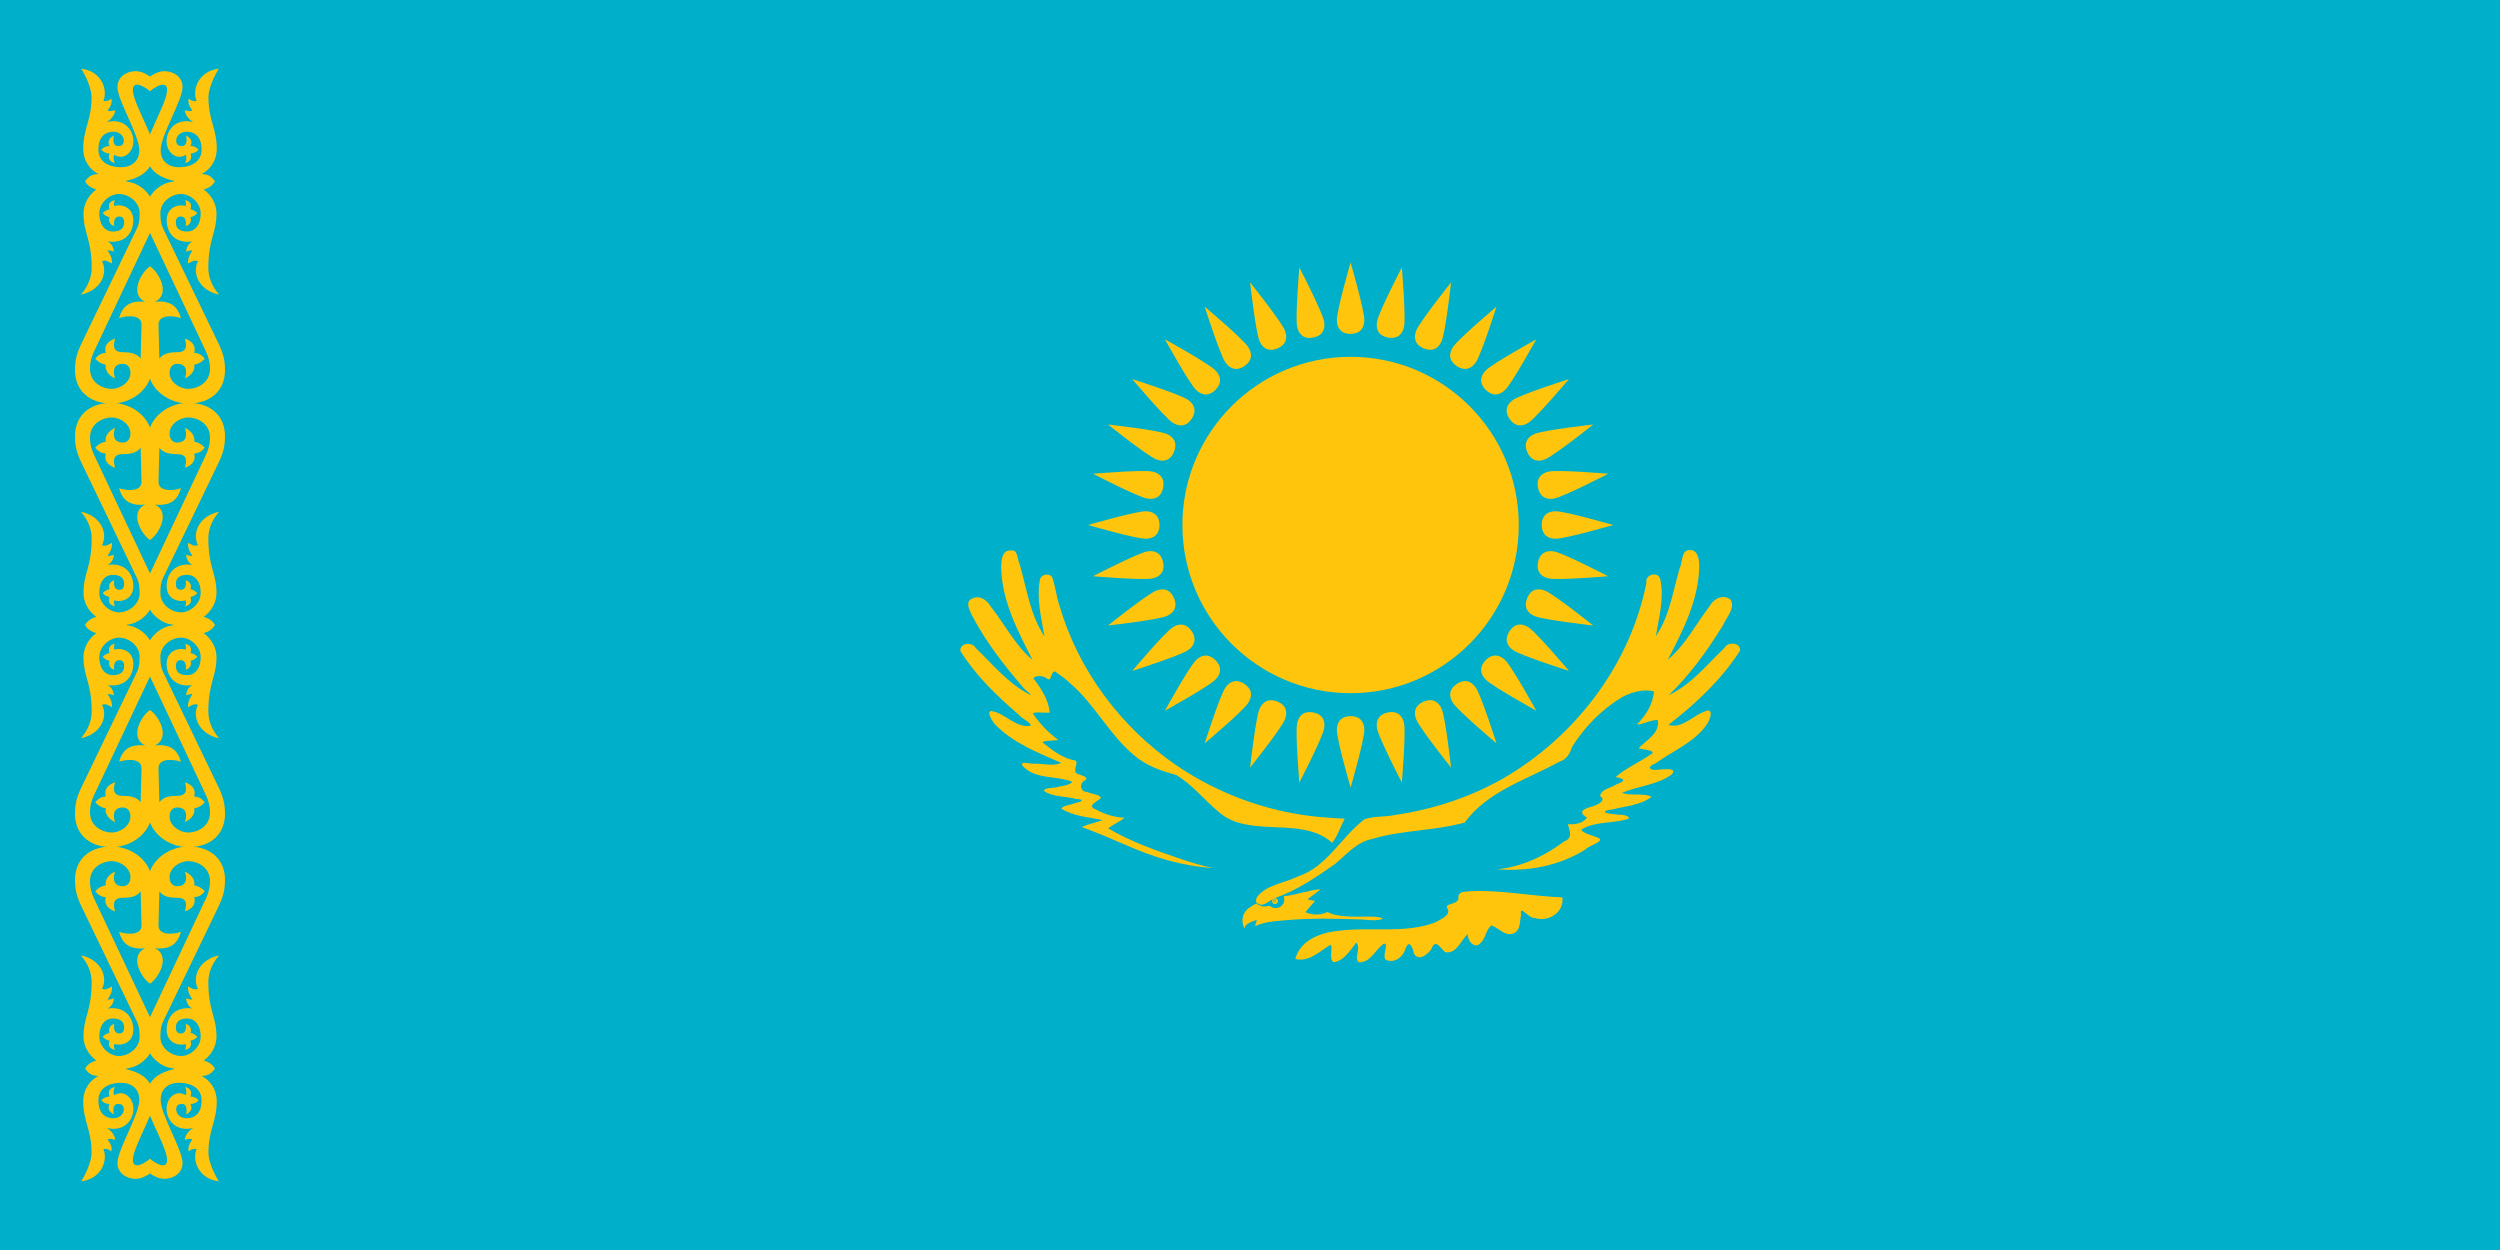
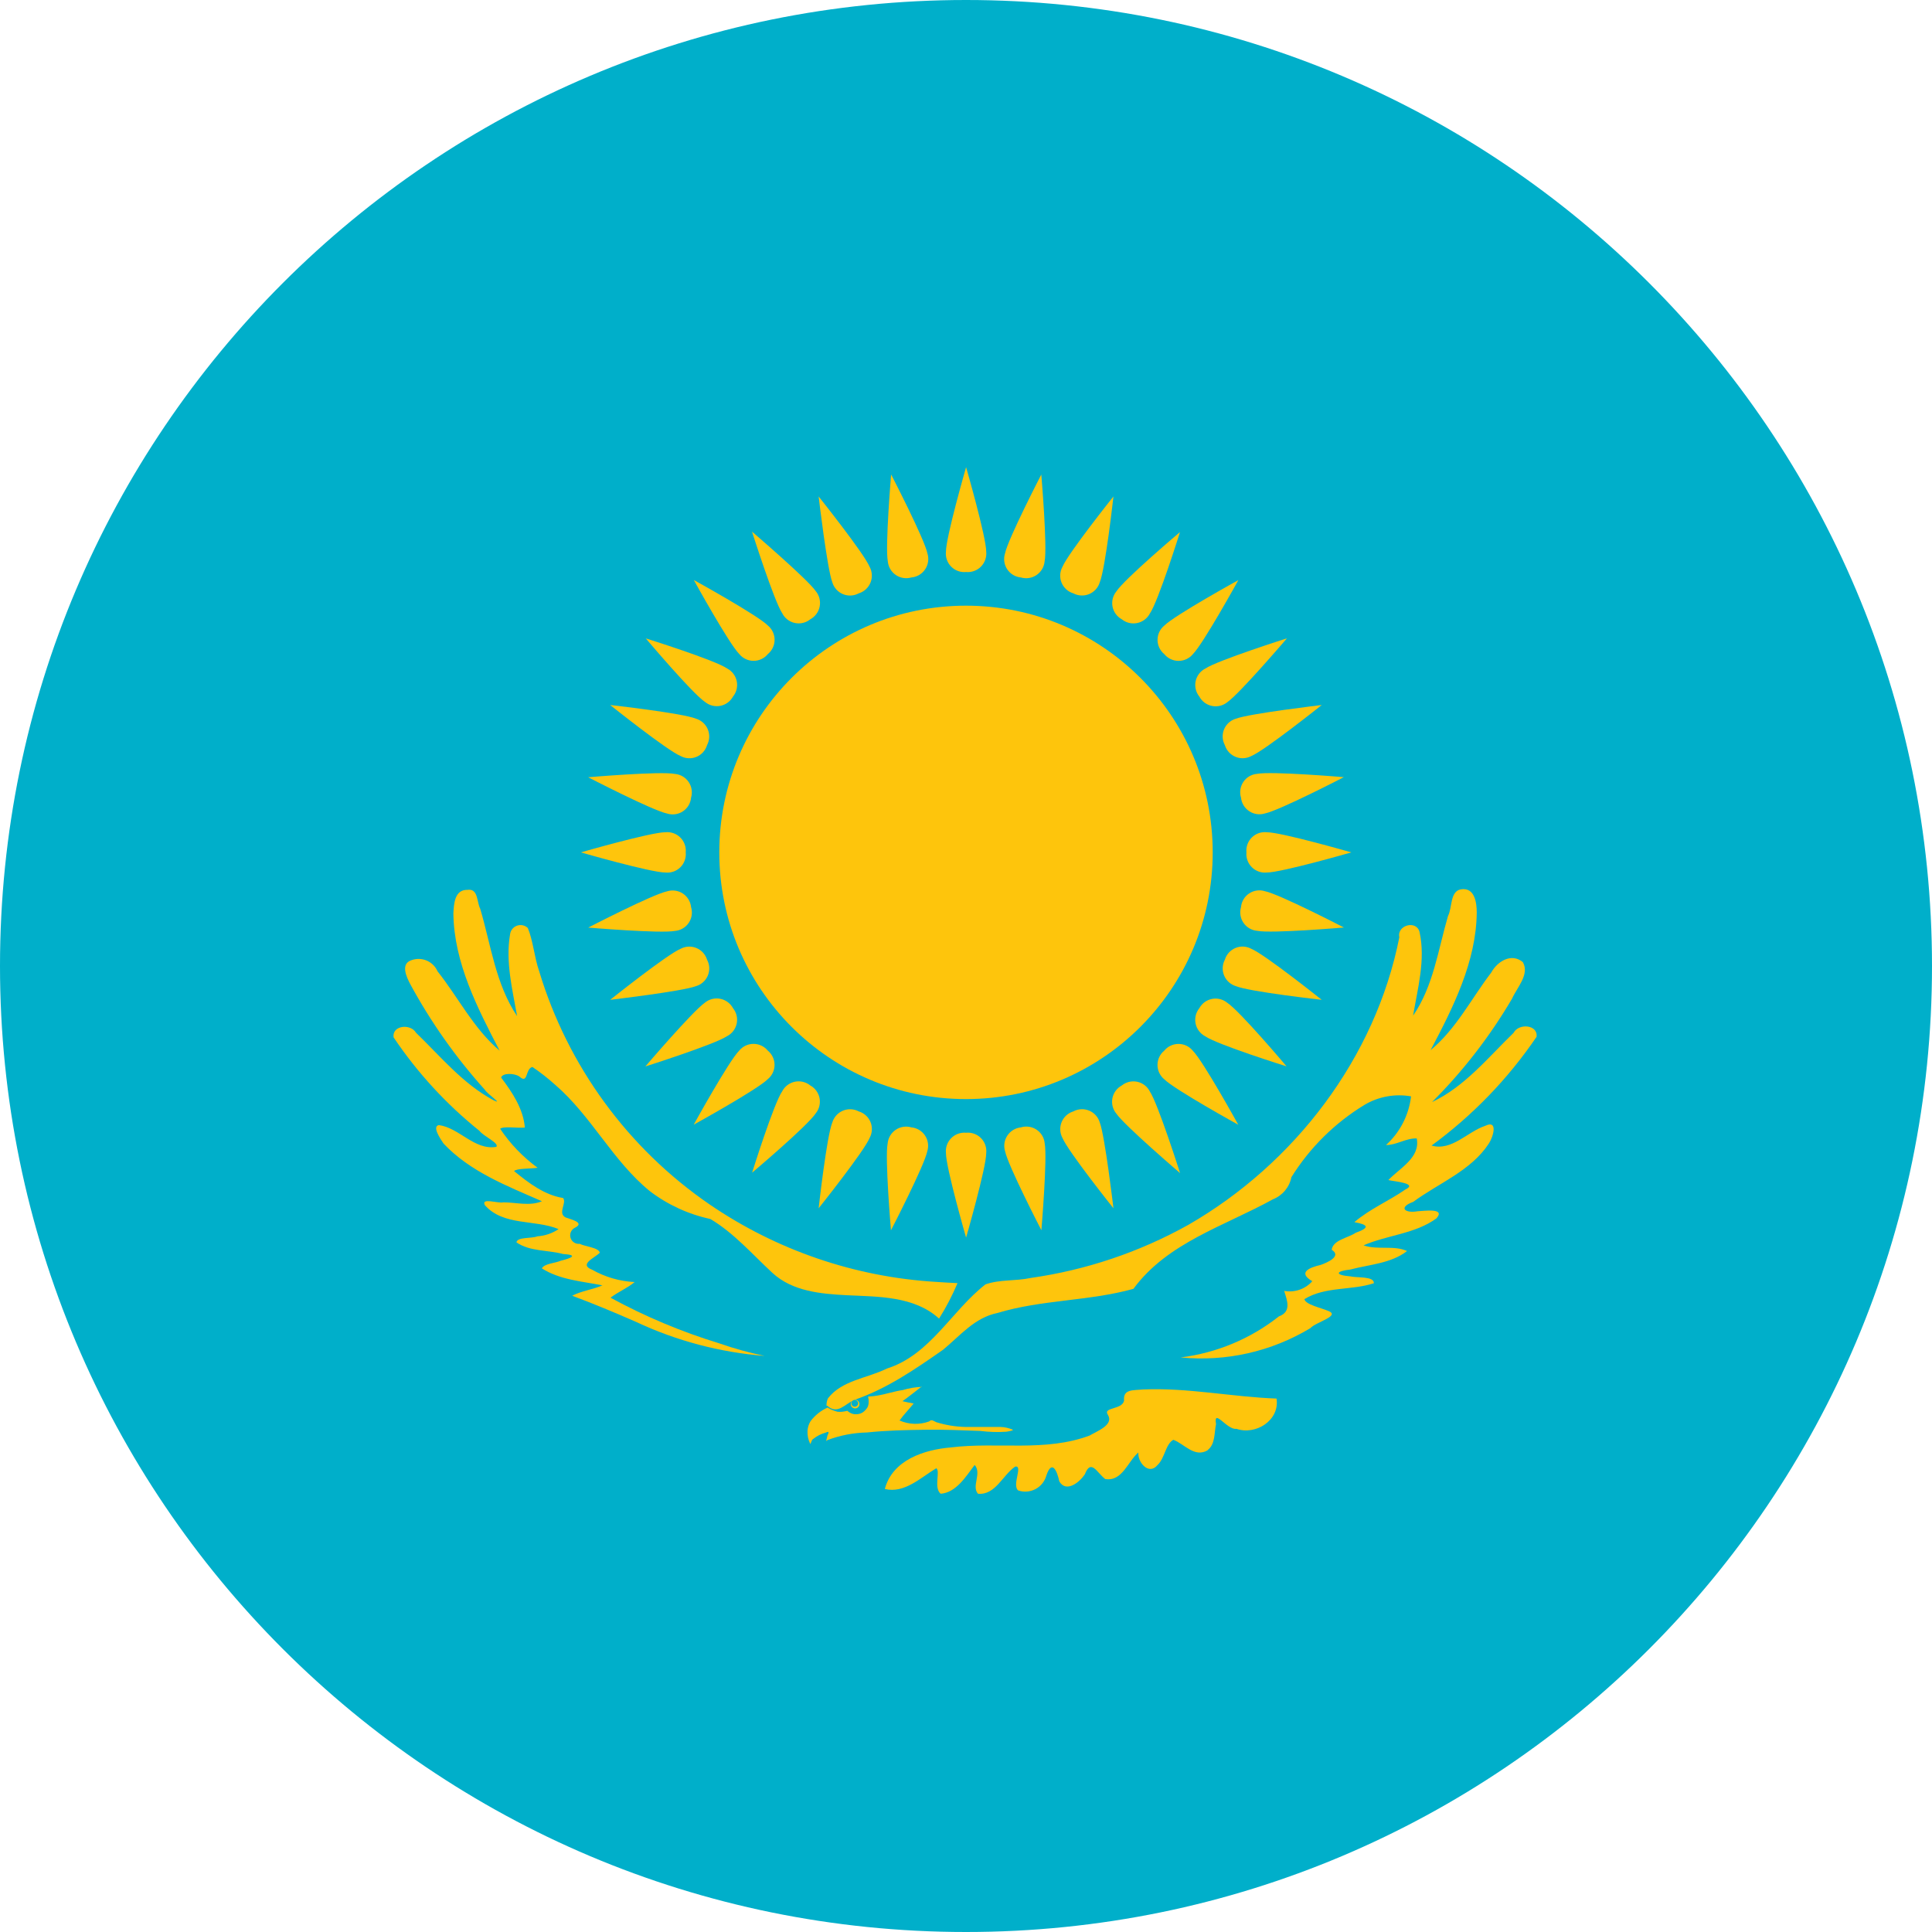
- <svg xmlns="http://www.w3.org/2000/svg" xmlns:xlink="http://www.w3.org/1999/xlink" width="600" height="300" viewBox="0 0 2000 1000">
-   <rect width="2000" height="1000" fill="#00afca" />
-   <g id="sun" fill="#fec50c" transform="translate(1080.472,420)">
-     <circle r="134.55" />
-     <g id="r16">
-       <g id="r4">
-         <path id="r" d="m0,-152.9c8,-0.1 11,-5.1 11,-11.1c0,-8 -11,-46.1 -11,-46.1s-11,38.1 -11,46.1c0,6 3,11.1 11,11.1z" />
-         <use xlink:href="#r" transform="rotate(90)" />
-         <use xlink:href="#r" transform="rotate(180)" />
-         <use xlink:href="#r" transform="rotate(270)" />
+ <svg xmlns="http://www.w3.org/2000/svg" id="Layer_2" data-name="Layer 2" viewBox="0 0 227.34 227.34">
+   <defs>
+     <style>.cls-1{fill:#00afca;}.cls-2,.cls-3{fill:#fec50c;}.cls-3{stroke:#00afca;stroke-width:0.38px;}</style>
+   </defs>
+   <circle class="cls-1" cx="113.67" cy="113.67" r="113.67" />
+   <circle class="cls-2" cx="113.67" cy="100.3" r="29.03" />
+   <g id="r4">
+     <path id="r" class="cls-2" d="M327.55,95.19a2.18,2.18,0,0,0,2.37-2.39c0-1.73-2.37-9.95-2.37-9.95s-2.37,8.22-2.37,9.95A2.17,2.17,0,0,0,327.55,95.19Z" transform="translate(-213.87 -27.88)" />
+     <path id="r-2" data-name="r" class="cls-2" d="M360.54,128.18a2.18,2.18,0,0,0,2.39,2.37c1.73,0,9.95-2.37,9.95-2.37s-8.22-2.37-9.95-2.37A2.17,2.17,0,0,0,360.54,128.18Z" transform="translate(-213.87 -27.88)" />
+     <path id="r-3" data-name="r" class="cls-2" d="M327.55,161.17a2.18,2.18,0,0,0-2.37,2.39c0,1.73,2.37,9.95,2.37,9.95s2.37-8.22,2.37-9.95A2.17,2.17,0,0,0,327.55,161.17Z" transform="translate(-213.87 -27.88)" />
+     <path id="r-4" data-name="r" class="cls-2" d="M294.56,128.18a2.18,2.18,0,0,0-2.39-2.37c-1.73,0-9.95,2.37-9.95,2.37s8.22,2.37,9.95,2.37A2.17,2.17,0,0,0,294.56,128.18Z" transform="translate(-213.87 -27.88)" />
+   </g>
+   <g id="r4-2" data-name="r4">
+     <path id="r-5" data-name="r" class="cls-2" d="M340.17,97.7a2.18,2.18,0,0,0,3.11-1.3c.66-1.59,1.61-10.1,1.61-10.1s-5.34,6.69-6,8.28A2.17,2.17,0,0,0,340.17,97.7Z" transform="translate(-213.87 -27.88)" />
+     <path id="r-6" data-name="r" class="cls-2" d="M358,140.81a2.18,2.18,0,0,0,1.3,3.11c1.59.66,10.1,1.61,10.1,1.61s-6.69-5.34-8.28-6A2.17,2.17,0,0,0,358,140.81Z" transform="translate(-213.87 -27.88)" />
+     <path id="r-7" data-name="r" class="cls-2" d="M314.92,158.66a2.18,2.18,0,0,0-3.11,1.3c-.66,1.59-1.61,10.1-1.61,10.1s5.34-6.69,6-8.28A2.17,2.17,0,0,0,314.92,158.66Z" transform="translate(-213.87 -27.88)" />
+     <path id="r-8" data-name="r" class="cls-2" d="M297.07,115.56a2.18,2.18,0,0,0-1.3-3.11c-1.59-.66-10.1-1.61-10.1-1.61s6.69,5.34,8.28,6A2.17,2.17,0,0,0,297.07,115.56Z" transform="translate(-213.87 -27.88)" />
+   </g>
+   <g id="r4-3" data-name="r4">
+     <path id="r-9" data-name="r" class="cls-2" d="M350.87,104.85a2.18,2.18,0,0,0,3.37,0c1.22-1.22,5.35-8.71,5.35-8.71s-7.49,4.13-8.71,5.35A2.17,2.17,0,0,0,350.87,104.85Z" transform="translate(-213.87 -27.88)" />
+     <path id="r-10" data-name="r" class="cls-2" d="M350.87,151.51a2.18,2.18,0,0,0,0,3.37c1.22,1.22,8.71,5.35,8.71,5.35s-4.13-7.49-5.35-8.71A2.17,2.17,0,0,0,350.87,151.51Z" transform="translate(-213.87 -27.88)" />
+     <path id="r-11" data-name="r" class="cls-2" d="M304.22,151.51a2.18,2.18,0,0,0-3.37,0c-1.22,1.22-5.35,8.71-5.35,8.71s7.49-4.13,8.71-5.35A2.17,2.17,0,0,0,304.22,151.51Z" transform="translate(-213.87 -27.88)" />
+     <path id="r-12" data-name="r" class="cls-2" d="M304.22,104.85a2.18,2.18,0,0,0,0-3.37c-1.22-1.22-8.71-5.35-8.71-5.35s4.13,7.49,5.35,8.71A2.17,2.17,0,0,0,304.22,104.85Z" transform="translate(-213.87 -27.88)" />
+   </g>
+   <g id="r16">
+     <g id="r4-4" data-name="r4">
+       <path id="r-13" data-name="r" class="cls-2" d="M358,115.56a2.18,2.18,0,0,0,3.12,1.28c1.59-.66,8.28-6,8.28-6s-8.5,1-10.1,1.61A2.17,2.17,0,0,0,358,115.56Z" transform="translate(-213.87 -27.88)" />
+       <path id="r-14" data-name="r" class="cls-2" d="M340.17,158.66a2.18,2.18,0,0,0-1.28,3.12c.66,1.59,6,8.28,6,8.28s-1-8.5-1.61-10.1A2.17,2.17,0,0,0,340.17,158.66Z" transform="translate(-213.87 -27.88)" />
+       <path id="r-15" data-name="r" class="cls-2" d="M297.07,140.81a2.18,2.18,0,0,0-3.12-1.28c-1.59.66-8.28,6-8.28,6s8.5-1,10.1-1.61A2.17,2.17,0,0,0,297.07,140.81Z" transform="translate(-213.87 -27.88)" />
+       <path id="r-16" data-name="r" class="cls-2" d="M314.92,97.7a2.18,2.18,0,0,0,1.28-3.12c-.66-1.59-6-8.28-6-8.28s1,8.5,1.61,10.1A2.17,2.17,0,0,0,314.92,97.7Z" transform="translate(-213.87 -27.88)" />
+     </g>
+   </g>
+   <path id="r-17" data-name="r" class="cls-2" d="M334,95.83a2.18,2.18,0,0,0,2.79-1.89c.34-1.69-.39-10.22-.39-10.22s-3.93,7.6-4.27,9.29A2.17,2.17,0,0,0,334,95.83Z" transform="translate(-213.87 -27.88)" />
+   <path id="r-18" data-name="r" class="cls-2" d="M359.9,134.62a2.18,2.18,0,0,0,1.89,2.79c1.69.34,10.22-.39,10.22-.39s-7.6-3.93-9.29-4.27A2.17,2.17,0,0,0,359.9,134.62Z" transform="translate(-213.87 -27.88)" />
+   <path id="r-19" data-name="r" class="cls-2" d="M321.11,160.54a2.18,2.18,0,0,0-2.79,1.89c-.34,1.69.39,10.22.39,10.22s3.93-7.6,4.27-9.29A2.17,2.17,0,0,0,321.11,160.54Z" transform="translate(-213.87 -27.88)" />
+   <path id="r-20" data-name="r" class="cls-2" d="M295.19,121.74a2.18,2.18,0,0,0-1.89-2.79c-1.69-.34-10.22.39-10.22.39s7.6,3.93,9.29,4.27A2.17,2.17,0,0,0,295.19,121.74Z" transform="translate(-213.87 -27.88)" />
+   <g id="r4-5" data-name="r4">
+     <path id="r-21" data-name="r" class="cls-2" d="M345.87,100.75a2.18,2.18,0,0,0,3.3-.67c1-1.44,3.55-9.59,3.55-9.59s-6.54,5.52-7.5,7A2.17,2.17,0,0,0,345.87,100.75Z" transform="translate(-213.87 -27.88)" />
+     <path id="r-22" data-name="r" class="cls-2" d="M355,146.51a2.18,2.18,0,0,0,.67,3.3c1.44,1,9.59,3.55,9.59,3.55s-5.52-6.54-7-7.5A2.17,2.17,0,0,0,355,146.51Z" transform="translate(-213.87 -27.88)" />
+     <path id="r-23" data-name="r" class="cls-2" d="M309.22,155.61a2.18,2.18,0,0,0-3.3.67c-1,1.44-3.55,9.59-3.55,9.59s6.54-5.52,7.5-7A2.17,2.17,0,0,0,309.22,155.61Z" transform="translate(-213.87 -27.88)" />
+     <path id="r-24" data-name="r" class="cls-2" d="M300.12,109.85a2.18,2.18,0,0,0-.67-3.3c-1.44-1-9.59-3.55-9.59-3.55s5.52,6.54,7,7.5A2.17,2.17,0,0,0,300.12,109.85Z" transform="translate(-213.87 -27.88)" />
+   </g>
+   <g id="sun">
+     <g id="r4-6" data-name="r4">
+       <path id="r-25" data-name="r" class="cls-2" d="M355,109.85a2.18,2.18,0,0,0,3.31.64c1.44-1,7-7.5,7-7.5s-8.15,2.59-9.59,3.55A2.17,2.17,0,0,0,355,109.85Z" transform="translate(-213.87 -27.88)" />
+       <path id="r-26" data-name="r" class="cls-2" d="M345.87,155.61a2.18,2.18,0,0,0-.64,3.31c1,1.44,7.5,7,7.5,7s-2.59-8.15-3.55-9.59A2.17,2.17,0,0,0,345.87,155.61Z" transform="translate(-213.87 -27.88)" />
+       <path id="r-27" data-name="r" class="cls-2" d="M300.12,146.51a2.18,2.18,0,0,0-3.31-.64c-1.44,1-7,7.5-7,7.5s8.15-2.59,9.59-3.55A2.17,2.17,0,0,0,300.12,146.51Z" transform="translate(-213.87 -27.88)" />
+       <path id="r-28" data-name="r" class="cls-2" d="M309.22,100.75a2.18,2.18,0,0,0,.64-3.31c-1-1.44-7.5-7-7.5-7s2.59,8.15,3.55,9.59A2.17,2.17,0,0,0,309.22,100.75Z" transform="translate(-213.87 -27.88)" />
+     </g>
+     <g id="r16-2" data-name="r16">
+       <g id="r4-7" data-name="r4">
+         <path id="r-29" data-name="r" class="cls-2" d="M359.9,121.74a2.18,2.18,0,0,0,2.81,1.86c1.69-.34,9.29-4.27,9.29-4.27s-8.53-.72-10.22-.39A2.17,2.17,0,0,0,359.9,121.74Z" transform="translate(-213.87 -27.88)" />
+         <path id="r-30" data-name="r" class="cls-2" d="M334,160.54a2.18,2.18,0,0,0-1.86,2.81c.34,1.69,4.27,9.29,4.27,9.29s.72-8.53.39-10.22A2.17,2.17,0,0,0,334,160.54Z" transform="translate(-213.87 -27.88)" />
+         <path id="r-31" data-name="r" class="cls-2" d="M295.19,134.62a2.18,2.18,0,0,0-2.81-1.86c-1.69.34-9.29,4.27-9.29,4.27s8.53.72,10.22.39A2.17,2.17,0,0,0,295.19,134.62Z" transform="translate(-213.87 -27.88)" />
+         <path id="r-32" data-name="r" class="cls-2" d="M321.11,95.83A2.18,2.18,0,0,0,323,93c-.34-1.69-4.27-9.29-4.27-9.29s-.72,8.53-.39,10.22A2.17,2.17,0,0,0,321.11,95.83Z" transform="translate(-213.87 -27.88)" />
      </g>
-       <use xlink:href="#r4" transform="rotate(22.5)" />
-       <use xlink:href="#r4" transform="rotate(45)" />
-       <use xlink:href="#r4" transform="rotate(67.5)" />
    </g>
-     <use xlink:href="#r16" transform="rotate(11.25)" />
  </g>
-   <g id="bird" fill="#fec50c">
-     <path d="M316.94,213.44c-1.08,0.06-2.13,0.2-3.16,0.53-1.41,0.19-2.76,0.68-4.16,0.91l-0.56,0.09-0.94,0.09c0.06,0.26,0.1,0.52,0.1,0.78,0,0.27-0.03,0.53-0.1,0.75-0.06,0.21-0.25,0.47-0.4,0.63-0.2,0.22-0.41,0.41-0.66,0.53-0.24,0.12-0.51,0.17-0.78,0.19-0.27,0.01-0.55,0-0.81-0.1-0.27-0.09-0.52-0.26-0.75-0.46-0.28,0.07-0.57,0.12-0.84,0.15-0.28,0.03-0.54,0.03-0.79,0-0.28-0.08-0.57-0.17-0.84-0.28s-0.53-0.25-0.78-0.41c-1.02,0.6-2.16,1.17-2.78,2.22-0.35,0.48-0.42,1.03-0.5,1.6-0.05,0.7,0.13,1.44,0.43,2.09,0.11,0.19,0.2-0.69,0.54-0.81,0.57-0.47,1.28-0.81,2-1,0.61-0.31,0.53,0.02,0.28,0.5-0.06,0.25-0.4,1.2,0.06,0.72,2.03-0.9,4.28-1.08,6.47-1.25,3.18-0.33,6.37-0.4,9.56-0.44,3,0.04,6,0.08,9,0.19,1.43,0.04,2.87,0.36,4.28,0.12,0.34-0.09,0.87-0.11,1.07-0.31-0.64-0.37-1.39-0.38-2.1-0.47h-5.72c-1.59-0.16-3.25-0.18-4.75-0.78-0.4-0.16-0.77-0.54-1.15-0.13-0.57,0.2-1.18,0.34-1.78,0.38-1.05,0.08-2.1-0.14-3.07-0.53,0.7-0.97,1.54-1.82,2.31-2.72-0.62-0.1-1.22-0.23-1.84-0.38,1.09-0.75,2.1-1.6,3.16-2.4z" transform="scale(3.333333,3.333333)" />
-     <path d="m1212.2,746.01c-7.245,4.35-12.775-3.362-18.831-5.675-4.325,2.349-4.729,10.208-8.771,13.93-4.834,5.502-10.76-1.536-10.318-6.965-5.782,4.874-8.707,15.922-18.057,14.446-4.431-3.615-7.722-11.201-11.106-2.564-2.761,4.222-10.11,10.229-13.916,3.853-1.178-5.629-4.001-12.25-7.063-3.308-2.102,6.325-8.851,10.978-15.379,8.209-3.574-2.922,2.865-13.727-1.684-12.958-6.8,4.496-10.753,15.658-20.242,14.764-3.685-4.136,2.236-11.144-1.806-15.735-4.771,6.123-10.063,15.089-18.315,15.735-3.988-3.232,0.157-12.501-2.389-13.873-8.468,5.078-17.402,14.128-28.05,11.294,4.15-15.873,21.49-21.442,36.072-22.68,25.089-3.083,51.484,2.586,75.624-6.469,3.9-2.373,13.35-5.739,9.985-11.244-2.981-4.346,7.753-2.647,8.786-7.724-0.639-6.43,4.926-5.545,10.364-6.108,24.376-1.052,48.455,4.082,72.758,4.955,1.836,11.842-11.301,20.157-21.876,16.5-5.052,0.818-12.627-11.615-11.142-2.57-1.018,4.747-0.306,11.017-4.643,14.188m-207.4-24.248c5.644,5.165,9.601-0.973,14.875-3.216,17.692-6.085,33.128-16.719,48.346-27.344,9.221-7.63,17.214-17.525,29.597-20,24.155-7.303,49.832-6.417,74.081-13.157,18.464-25.281,49.825-34.299,76.096-48.831,5.899-1.832,8.178-6.687,10.062-12.047,10.028-15.83,23.689-29.857,39.845-39.439,7.644-4.177,16.764-6.582,25.418-4.672-0.62,10.307-6.533,19.442-13.672,26.57,5.842-0.129,10.863-3.819,16.767-3.611,2.023,10.578-9.401,16.114-15.478,22.7,3.385,0.788,16.353,1.768,9.287,5.159-9.005,6.25-19.289,10.541-27.602,17.799,7.669,1.378,8.544,3.008,0.745,5.782-4.221,2.862-12.341,3.862-13.126,9.437,5.794,3.561-2.668,7.096-5.933,8.255-6.241,1.454-12.798,4.165-4.507,8.907-3.136,4.738-9.865,5.749-15.356,5.28,1.666,5.37,4.078,11.378-2.892,13.747-15.624,11.811-33.96,20.402-53.601,22.367,24.536,1.887,49.807-2.668,70.773-16.011,2.768-3.273,17.282-6.79,9.164-9.542-3.822-1.59-12.016-3.357-12.57-6.271,11.355-7.006,25.664-4.514,37.88-8.676,0.316-3.955-9.291-2.855-12.874-3.755-8.543-0.7-8.042-2.88,0.195-3.688,10.422-2.759,22.226-3.303,30.993-10.098-7.138-3.307-16.116-0.395-23.732-3.095,12.911-5.65,28.142-6.217,39.726-14.704,5.276-5.871-6.76-4.036-10.267-3.893-7.151,1.245-10.456-2.178-2.332-5.149,13.871-10.227,31.433-16.871,41.176-31.697,2.308-3.319,5.433-13.319-1.928-9.722-9.681,3.219-18.198,14.101-29.228,10.735,21.733-16.844,42.413-36.02,57.267-59.33,0.767-6.723-9.785-7.451-12.532-2.172-13.963,13.454-26.6,29.335-44.477,37.77,17.121-16.525,31.276-36.092,43.626-56.372,2.648-6.032,9.764-13.286,5.902-19.983-6.226-5.153-14.013-0.436-17.248,5.73-10.854,14.169-19.096,30.708-33.054,42.25,12.219-23.322,24.871-48.148,25.179-75.047-0.037-5.538-1.149-13.694-8.669-12.659-5.962,1.068-4.546,9.991-7.004,14.504-5.411,18.377-7.951,38.279-19.05,54.371,2.497-14.934,6.866-30.5,3.512-45.58-1.567-6.74-12.45-3.841-11.048,2.829-13.002,65.86-57.194,123.46-114.99,156.78-26.464,14.973-56.023,24.626-86.096,29.002-8.09,1.772-16.839,0.732-24.572,3.491-18.736,14.367-30.079,38.407-53.802,45.935-10.632,5.284-24.496,6.356-32.098,16.233-0.658,1.263-0.799,2.727-0.774,4.127" />
-     <path d="m1075.8,654.95c-3.501,6.354-5.559,13.658-10.06,19.347-13.541-12.321-33.171-11.914-50.347-12.734-14.177-0.757-29.594-2.065-40.563-12.176-11.539-9.452-20.958-21.724-33.852-29.393-11.769-3.2-23.633-7.204-33.095-15.271-20.22-16.482-31.8-40.937-51.558-57.933-3.767-3.708-8.209-6.581-12.429-9.727-4.01,0.977-2.196,9.631-7.102,5.219-2.669-1.899-9.348-2.084-9.949,0.569,6.04,7.96,12.087,17.049,12.924,27.23-4.12,0.422-11.445-0.871-13.487,0.664,5.471,8.2,12.484,15.473,20.452,21.263-3.822,0.615-11.353,0.28-12.818,1.82,7.909,6.446,16.391,13.034,26.747,14.69,2.12,2.795-3.099,8.19,1.29,10.576,2.546,1.04,10.945,2.78,5.159,5.675-3.97,2.675-2.497,8.911,2.58,8.771,3.21,1.639,10.418,2.041,10.982,4.879-2.845,2.896-11.698,6.329-4.164,9.041,7.039,3.904,15.067,6.438,23.105,6.717-4.034,3.394-9.004,5.321-13.156,8.513,18.55,10.877,39.113,18.03,59.433,24.919,8.091,2.703,16.274,5.224,24.661,6.81-24.369-1.407-47.922-8.621-70.116-18.495-11.503-5.045-23.084-9.92-34.873-14.265,5.169-2.69,11.148-3.347,16.509-5.675-11.128-2.229-23.285-2.961-33.067-9.077,1.5-2.676,7.183-2.802,10.326-4.164,5.911-1.416,9.578-3.134,1.244-3.647-8.406-2.281-18.045-1.258-25.452-6.328,0.477-3.04,8.228-1.981,11.386-3.293,3.975-0.683,8.396-1.255,11.573-3.929-12.994-5.388-29.99-1.571-40.168-13.046-2.348-4.371,7.288-0.85,10.033-1.578,6.972,0,14.467,2.216,21.107-0.596-18.934-8.312-39.215-16.095-53.655-31.471-1.604-2.472-6.407-9.225-2.532-10.06,11.239,1.487,19.374,13.753,31.396,11.844,1.597-2.153-6.984-5.681-9.125-8.758-17.528-15.041-34.541-31.364-46.825-51.066-0.845-6.579,9.497-7.565,12.22-2.483,13.405,12.911,25.514,27.977,42.209,36.791,5.925,2.872-3.401-3.4-4.643-5.675-15.427-17.914-30.113-36.834-40.895-57.932-1.93-3.803-5.128-10.686,0.646-12.71,5.772-2.892,11.501,1.048,14.428,6.007,11.342,14.305,19.688,31.307,33.817,43.225-12.037-23.359-24.889-47.948-25.2-74.828,0.282-5.211,0.617-13.092,7.683-12.878,5.933-0.899,4.996,6.696,6.941,10.318,5.845,19.747,8.395,41.121,20.121,58.556-2.59-14.649-6.402-29.735-3.869-44.627,0.584-4.89,6.088-6.37,9.682-3.414,2.905,7.11,3.511,15.889,6.157,23.491,15.06,51.519,48.875,96.832,92.941,127.24,36.292,24.891,79.362,39.749,123.32,42.341,3.97,0.346,7.956,0.465,11.932,0.71" />
-     <circle cx="1020" cy="720.887" r="2.367" />
-     <circle cx="1019.8" cy="720.507" r="0.965" stroke="#00afca" stroke-width="0.381" />
-   </g>
-   <g id="ornament" fill="#fec50c">
-     <g id="oh">
-       <g id="oq">
-         <path d="m120,72.922s-9.611-8.076-12.874-4.025c-5.249,6.515,16.14,38.968,16.14,50.396,0,18.759-12.517,23.861-27.973,26.539-10.371,1.798-27.259-0.752-27.259-0.752,3.18-4.273,5.248-5.532,10.606-5.873-5.965-3.097-12.039-9.819-12.039-20.284,0-16.138,6.643-22.789,6.643-40.983,0-10.093-8.276-22.941-8.276-22.941,14.628,1.464,21.878,15.009,17.753,25.834,2.329,0.335,4.443-0.189,6.259-1.909,1.071,3.001-0.619,6.483-2.883,9.484,1.823,0.974,3.162,0.39,6.066-0.209-0.275,3.091-2.128,6.376-6.66,9.467,13.151-3.414,21.243,5.752,21.243,15.347,0,7.248-5.079,12.443-10.044,12.443-1.604,0-3.961-0.661-5.291-1.653-0.937,1.995-0.454,4.665,0.511,6.66-3.639-0.962-5.948-3.123-4.304-7.621-2.795-0.257-5.018-1.201-6.53-3.001,1.532-1.962,3.857-3.093,6.53-3.001-2.035-4.199,0.233-6.551,3.537-8.456,0,0-2.102,8.456,3.265,8.456,2.413,0,4.612-0.786,4.612-4.342,0-3.097-2.708-7.387-8.966-7.114-6.259,0.273-11.332,4.315-11.332,14.306,0,9.216,7.433,13.8,17.229,14.096,8.834,0.273,15.501-4.513,15.501-13.625,0-12.128-17.508-39.773-17.508-50.581,0-8.109,7.292-12.635,14.427-12.635,9.252,0,17.058,9.161,17.058,9.161l-5.435,6.815z" />
-         <path id="op" d="m122.02,292.14c0,20.27-18.198,30.688-32.498,30.688-19.266,0-29.524-11.519-29.524-26.598,0-8.547,1.566-13.911,5.507-22.092,0,0,31.78-66.091,44.153-91.653,1.543-3.188,2.041-6.817,2.041-12.138,0-8.217-7.97-14.933-16.327-15.139-7.618-0.191-15.918,7.102-15.918,15.412,0,10.093,5.236,14.593,10.612,14.593,6.616,0,9.252-2.72,9.252-7.365,0-3.237-1.563-4.637-3.809-4.637-5.674,0-4.082,7.638-4.082,7.638-2.818-0.617-5.133-3.497-3.809-7.092-2.062-0.459-3.993-1.541-5.51-3.273,1.521-1.475,3.266-2.613,5.51-3.001-1.329-4.387,0.447-6.531,4.286-7.433-0.775,1.688-0.801,3.24-0.544,4.705,6.044-1.719,15.306,1.016,15.306,11.456,0,10.365-7.194,19.093-20.681,16.912,3.209,1.534,4.841,4.673,5.17,8.183-2.449-0.955-5.17-1.091-5.17-1.091,1.577,2.781,3.767,5.178,3.673,10.638-2.501-1.137-4.823-3.242-8.027-1.909,5.029,9.897-1.15,23.511-16.871,26.732,5.754-6.744,8.571-14.027,8.571-21.277,0-23.496-6.53-27.445-6.53-43.78,0-6.834,3.513-14.215,10.476-19.231v0.273c-4.602-1.232-7.55-3.498-9.245-6.577,10.515-2.982,25.799-2.927,34.006,0.302,9.434,1.093,16.019,8.331,17.959,12.004,1.941,3.671,5.71,16.953,0,28.912-6.249,13.088-35.711,75.559-44.897,95.198-1.948,4.165-3.129,8.583-3.129,13.366,0,12.03,11.02,16.23,17.279,16.23,7.483,0,15.102-5.701,15.102-12.82,0-4.511-2.449-7.229-5.986-7.229-8.459,0-7.945,7.196-6.259,11.729-5.264-2.367-8.324-6.592-7.483-11.047-2.981-0.408-5.817-1.822-8.435-4.774,2.06-2.601,4.572-4.567,8.435-4.637-1.687-6.912,2.941-9.835,7.483-11.456-1.437,5.073-2.38,10.911,6.259,10.911,6.299,0,11.258,1.091,14.15,5.183,0.17-5.455,0.68-27.005,0.68-27.005,0.363-8.098-10.839-7.866-17.959-5.455,2.687-9.328,8.198-14.371,20.952-13.093-3.095-1.296-6.395-4.208-6.395-9.82,0.002-7.593,6.162-16.005,10.206-18.492l2.022,79.051z" />
-         <use xlink:href="#op" transform="matrix(1,0,0,-1,0,645.08)" />
-       </g>
-       <use xlink:href="#oq" transform="matrix(-1,0,0,1,240,0)" />
-     </g>
-     <use xlink:href="#oh" transform="matrix(1,0,0,-1,0,1000)" />
+   <g id="bird">
+     <path class="cls-2" d="M322.37,191.07a9,9,0,0,0-2.27.38c-1,.14-2,.49-3,.65l-.4.06-.68.06a2.5,2.5,0,0,1,.07.56,1.81,1.81,0,0,1-.07.54,1.31,1.31,0,0,1-.29.45,1.59,1.59,0,0,1-.47.38,1.5,1.5,0,0,1-.56.14,1.46,1.46,0,0,1-.58-.07,1.63,1.63,0,0,1-.54-.33,4.64,4.64,0,0,1-.6.11,2.5,2.5,0,0,1-.57,0,6,6,0,0,1-.6-.2,3.48,3.48,0,0,1-.56-.29,5.13,5.13,0,0,0-2,1.6,2.41,2.41,0,0,0-.36,1.15,3.14,3.14,0,0,0,.31,1.5c.08.14.14-.5.39-.58a3.82,3.82,0,0,1,1.44-.72c.44-.22.38,0,.2.36,0,.18-.29.86,0,.52a14,14,0,0,1,4.65-.9c2.29-.24,4.58-.29,6.88-.32s4.32.06,6.47.14a15.77,15.77,0,0,0,3.08.09c.24-.06.63-.08.77-.22a3.89,3.89,0,0,0-1.51-.34h-4.11a12.44,12.44,0,0,1-3.42-.56c-.29-.12-.55-.39-.83-.09a4.69,4.69,0,0,1-3.49-.11c.5-.7,1.11-1.31,1.66-2-.45-.07-.88-.17-1.32-.27.78-.54,1.51-1.15,2.27-1.73Z" transform="translate(-213.87 -27.88)" />
+     <path class="cls-2" d="M356,198.52c-1.56.94-2.76-.73-4.06-1.22-.93.51-1,2.2-1.89,3-1,1.19-2.32-.33-2.23-1.5-1.25,1.05-1.88,3.44-3.9,3.12-1-.78-1.67-2.42-2.4-.55-.6.91-2.18,2.21-3,.83-.25-1.21-.86-2.64-1.52-.71a2.57,2.57,0,0,1-3.32,1.77c-.77-.63.62-3-.36-2.8-1.47,1-2.32,3.38-4.37,3.19-.79-.89.48-2.4-.39-3.39-1,1.32-2.17,3.26-4,3.39-.86-.7,0-2.7-.52-3-1.83,1.1-3.75,3-6.05,2.44.9-3.42,4.64-4.63,7.78-4.89,5.41-.67,11.11.56,16.32-1.4.84-.51,2.88-1.24,2.15-2.43-.64-.94,1.67-.57,1.9-1.67-.14-1.39,1.06-1.2,2.24-1.32,5.26-.23,10.45.88,15.7,1.07.4,2.55-2.44,4.35-4.72,3.56-1.09.18-2.72-2.51-2.4-.55-.22,1-.07,2.38-1,3.06m-44.75-5.23c1.22,1.11,2.07-.21,3.21-.69,3.82-1.31,7.15-3.61,10.43-5.9,2-1.65,3.71-3.78,6.39-4.32,5.21-1.58,10.75-1.38,16-2.84,4-5.45,10.75-7.4,16.42-10.54a3.53,3.53,0,0,0,2.17-2.6,26.18,26.18,0,0,1,8.6-8.51,8,8,0,0,1,5.48-1,9.15,9.15,0,0,1-2.95,5.73c1.26,0,2.34-.82,3.62-.78.44,2.28-2,3.48-3.34,4.9.73.17,3.53.38,2,1.11-1.94,1.35-4.16,2.27-6,3.84,1.65.3,1.84.65.16,1.25-.91.62-2.66.83-2.83,2,1.25.77-.58,1.53-1.28,1.78-1.35.31-2.76.9-1,1.92a3.56,3.56,0,0,1-3.31,1.14c.36,1.16.88,2.45-.62,3a23.25,23.25,0,0,1-11.56,4.83,24.84,24.84,0,0,0,15.27-3.45c.6-.71,3.73-1.46,2-2.06-.82-.34-2.59-.72-2.71-1.35,2.45-1.51,5.54-1,8.17-1.87.07-.85-2-.62-2.78-.81-1.84-.15-1.74-.62,0-.8,2.25-.6,4.8-.71,6.69-2.18-1.54-.71-3.48-.09-5.12-.67,2.79-1.22,6.07-1.34,8.57-3.17,1.14-1.27-1.46-.87-2.22-.84-1.54.27-2.26-.47-.5-1.11,3-2.21,6.78-3.64,8.88-6.84.5-.72,1.17-2.87-.42-2.1-2.09.69-3.93,3-6.31,2.32a52.18,52.18,0,0,0,12.36-12.8c.17-1.45-2.11-1.61-2.7-.47-3,2.9-5.74,6.33-9.6,8.15a60.43,60.43,0,0,0,9.41-12.16c.57-1.3,2.11-2.87,1.27-4.31-1.34-1.11-3-.09-3.72,1.24-2.34,3.06-4.12,6.63-7.13,9.12,2.64-5,5.37-10.39,5.43-16.19,0-1.19-.25-3-1.87-2.73-1.29.23-1,2.16-1.51,3.13-1.17,4-1.72,8.26-4.11,11.73.54-3.22,1.48-6.58.76-9.83-.34-1.45-2.69-.83-2.38.61-2.81,14.21-12.34,26.64-24.81,33.83a53.48,53.48,0,0,1-18.58,6.26c-1.75.38-3.63.16-5.3.75-4,3.1-6.49,8.29-11.61,9.91-2.29,1.14-5.29,1.37-6.93,3.5a1.85,1.85,0,0,0-.17.89" transform="translate(-213.87 -27.88)" />
+     <path class="cls-2" d="M326.54,178.87a28.68,28.68,0,0,1-2.17,4.17c-2.92-2.66-7.16-2.57-10.86-2.75-3.06-.16-6.39-.45-8.75-2.63s-4.52-4.69-7.3-6.34a18,18,0,0,1-7.14-3.29c-4.36-3.56-6.86-8.83-11.12-12.5a24.84,24.84,0,0,0-2.68-2.1c-.87.21-.47,2.08-1.53,1.13-.58-.41-2-.45-2.15.12,1.3,1.72,2.61,3.68,2.79,5.88-.89.09-2.47-.19-2.91.14a18.18,18.18,0,0,0,4.41,4.59c-.82.13-2.45.06-2.77.39,1.71,1.39,3.54,2.81,5.77,3.17.46.6-.67,1.77.28,2.28.55.22,2.36.6,1.11,1.22a1,1,0,0,0,.56,1.89c.69.35,2.25.44,2.37,1.05-.61.62-2.52,1.37-.9,2a11.23,11.23,0,0,0,5,1.45c-.87.73-1.94,1.15-2.84,1.84a68.65,68.65,0,0,0,12.82,5.38,40.8,40.8,0,0,0,5.32,1.47,43.61,43.61,0,0,1-15.13-4c-2.48-1.09-5-2.14-7.52-3.08,1.12-.58,2.41-.72,3.56-1.22-2.4-.48-5-.64-7.13-2,.32-.58,1.55-.6,2.23-.9,1.28-.31,2.07-.68.27-.79-1.81-.49-3.89-.27-5.49-1.37.1-.66,1.78-.43,2.46-.71a5.1,5.1,0,0,0,2.5-.85c-2.8-1.16-6.47-.34-8.67-2.81-.51-.94,1.57-.18,2.16-.34,1.5,0,3.12.48,4.55-.13-4.09-1.79-8.46-3.47-11.58-6.79-.35-.53-1.38-2-.55-2.17,2.42.32,4.18,3,6.77,2.56.34-.46-1.51-1.23-2-1.89a49.5,49.5,0,0,1-10.1-11c-.18-1.42,2-1.63,2.64-.54,2.89,2.79,5.5,6,9.11,7.94,1.28.62-.73-.73-1-1.22a64.45,64.45,0,0,1-8.82-12.5c-.42-.82-1.11-2.31.14-2.74a2.44,2.44,0,0,1,3.11,1.3c2.45,3.09,4.25,6.75,7.3,9.33-2.6-5-5.37-10.35-5.44-16.14.06-1.12.13-2.82,1.66-2.78,1.28-.19,1.08,1.44,1.5,2.23,1.26,4.26,1.81,8.87,4.34,12.63-.56-3.16-1.38-6.42-.83-9.63a1.24,1.24,0,0,1,2.09-.74c.63,1.53.76,3.43,1.33,5.07a51.22,51.22,0,0,0,20.05,27.45A52.81,52.81,0,0,0,324,178.72c.86.07,1.72.1,2.57.15" transform="translate(-213.87 -27.88)" />
+     <circle class="cls-2" cx="100.62" cy="165.22" r="0.51" />
+     <circle class="cls-3" cx="100.58" cy="165.13" r="0.21" />
  </g>
</svg>
